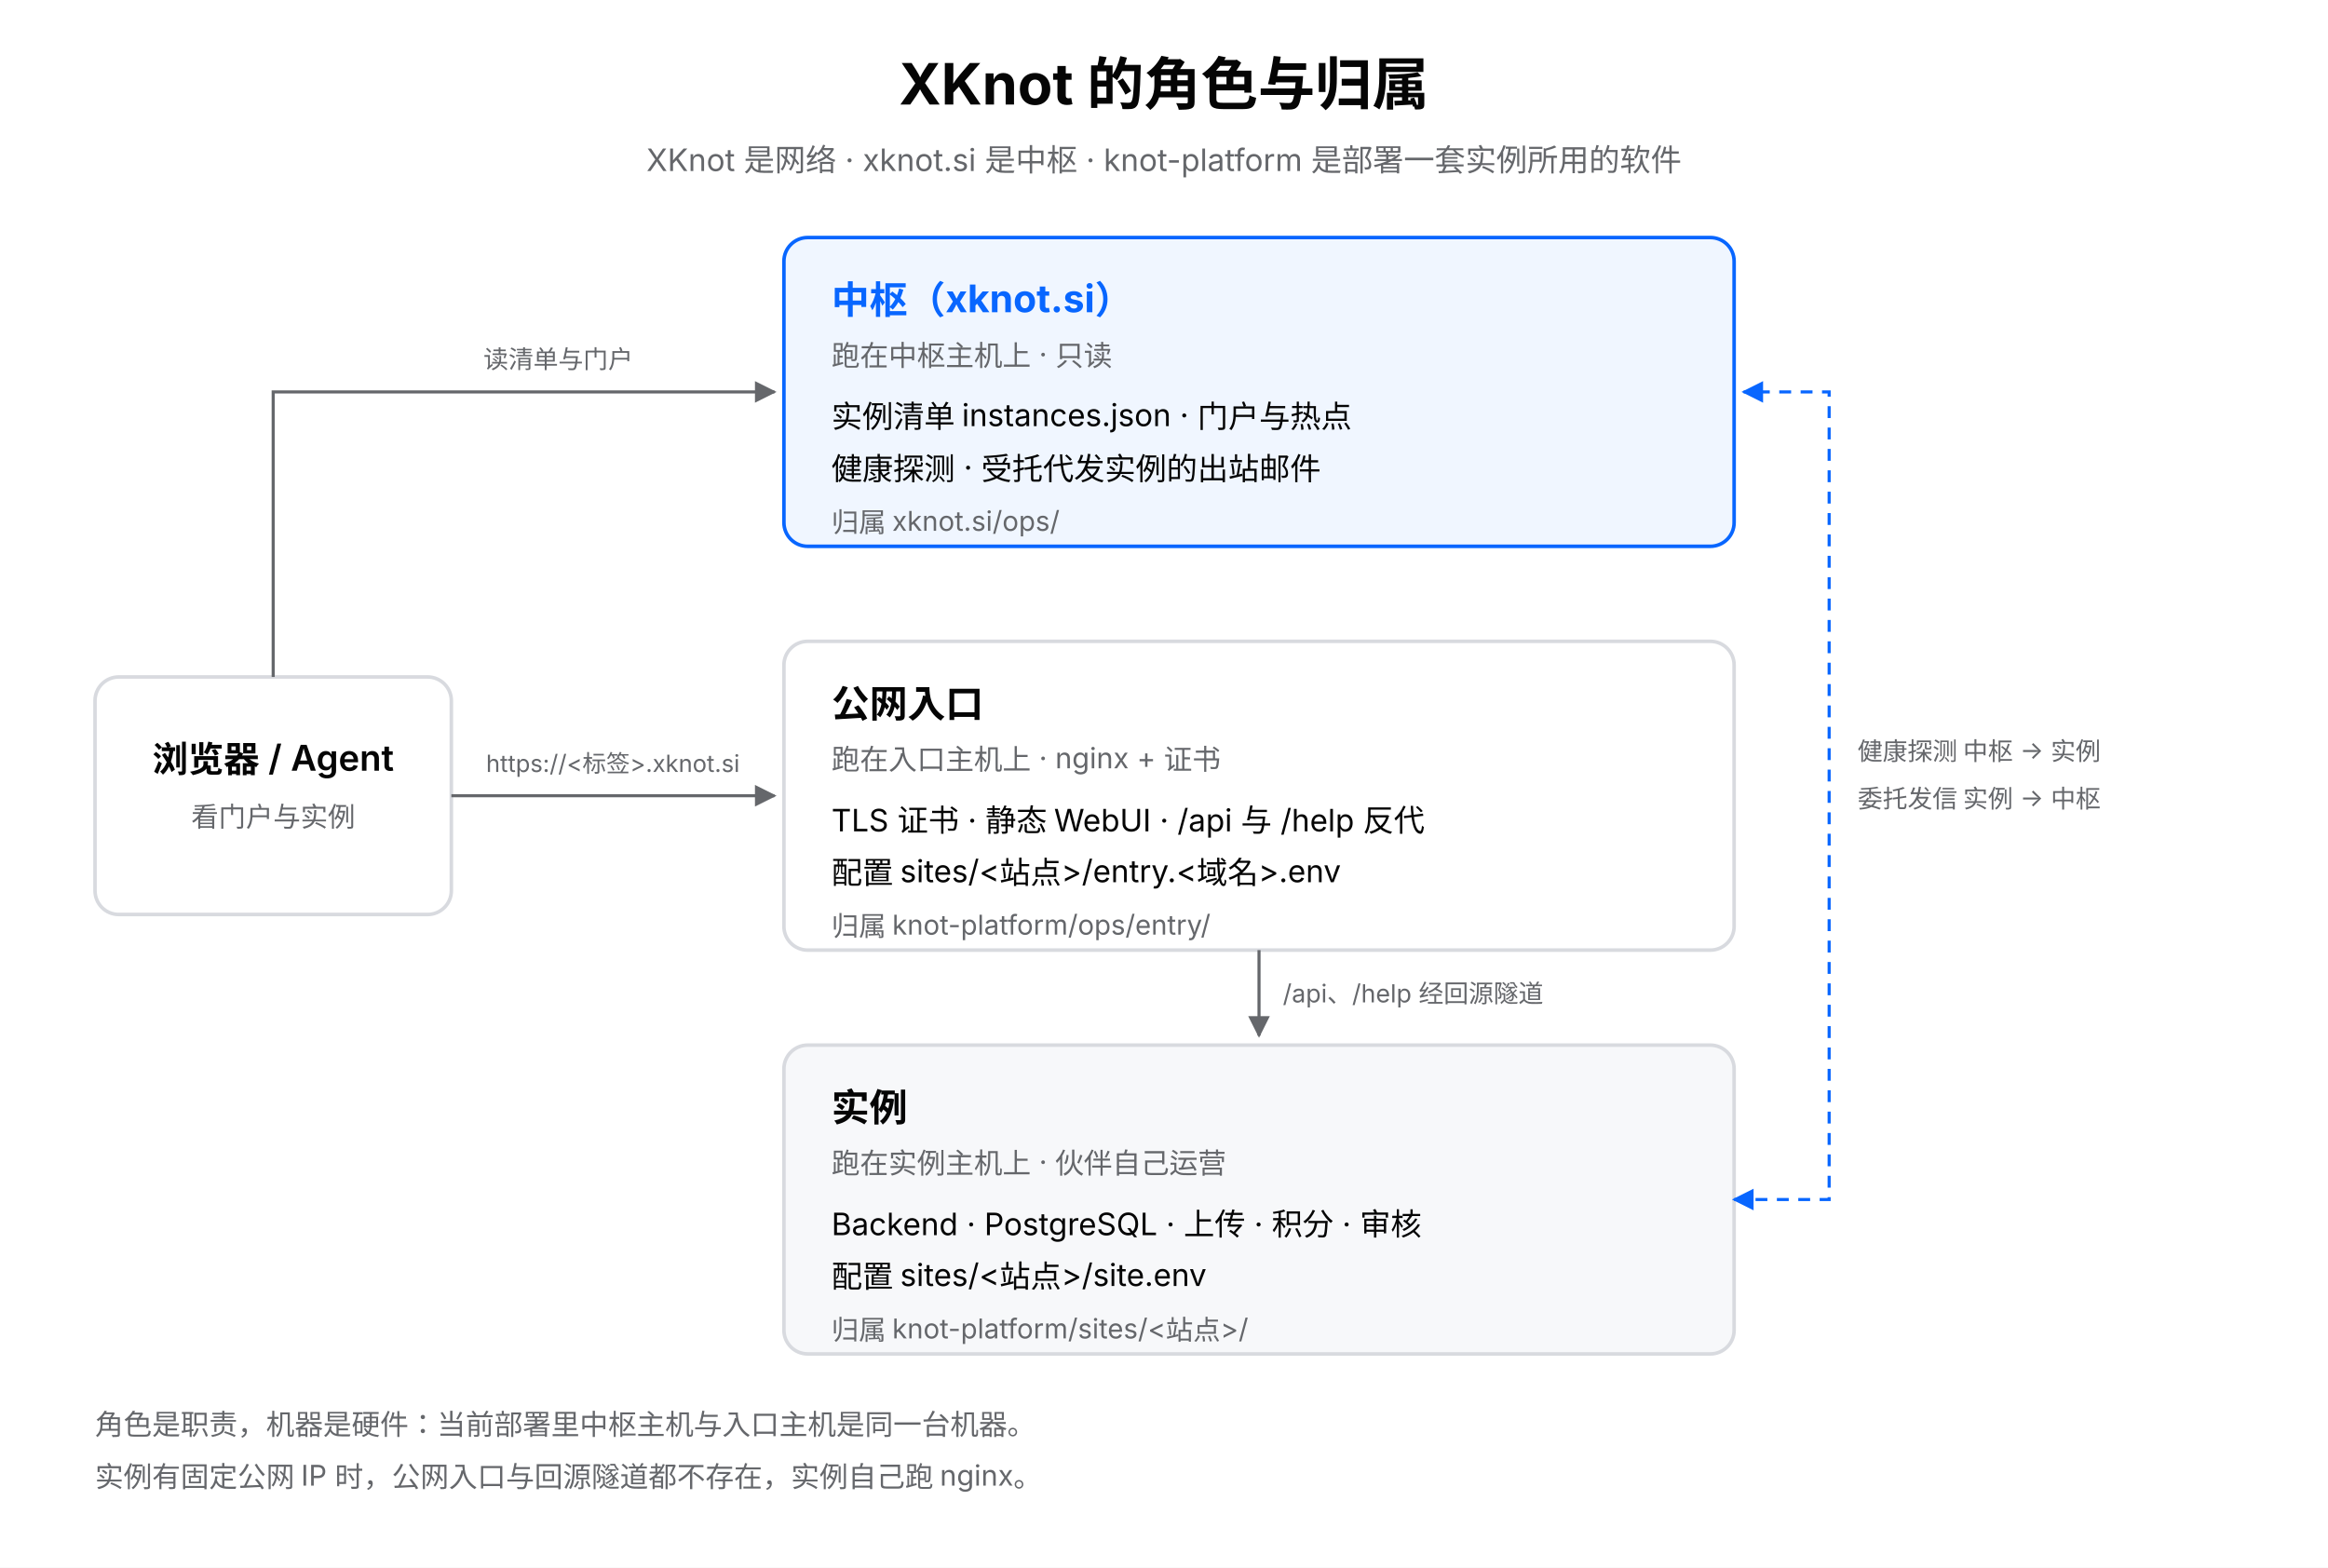
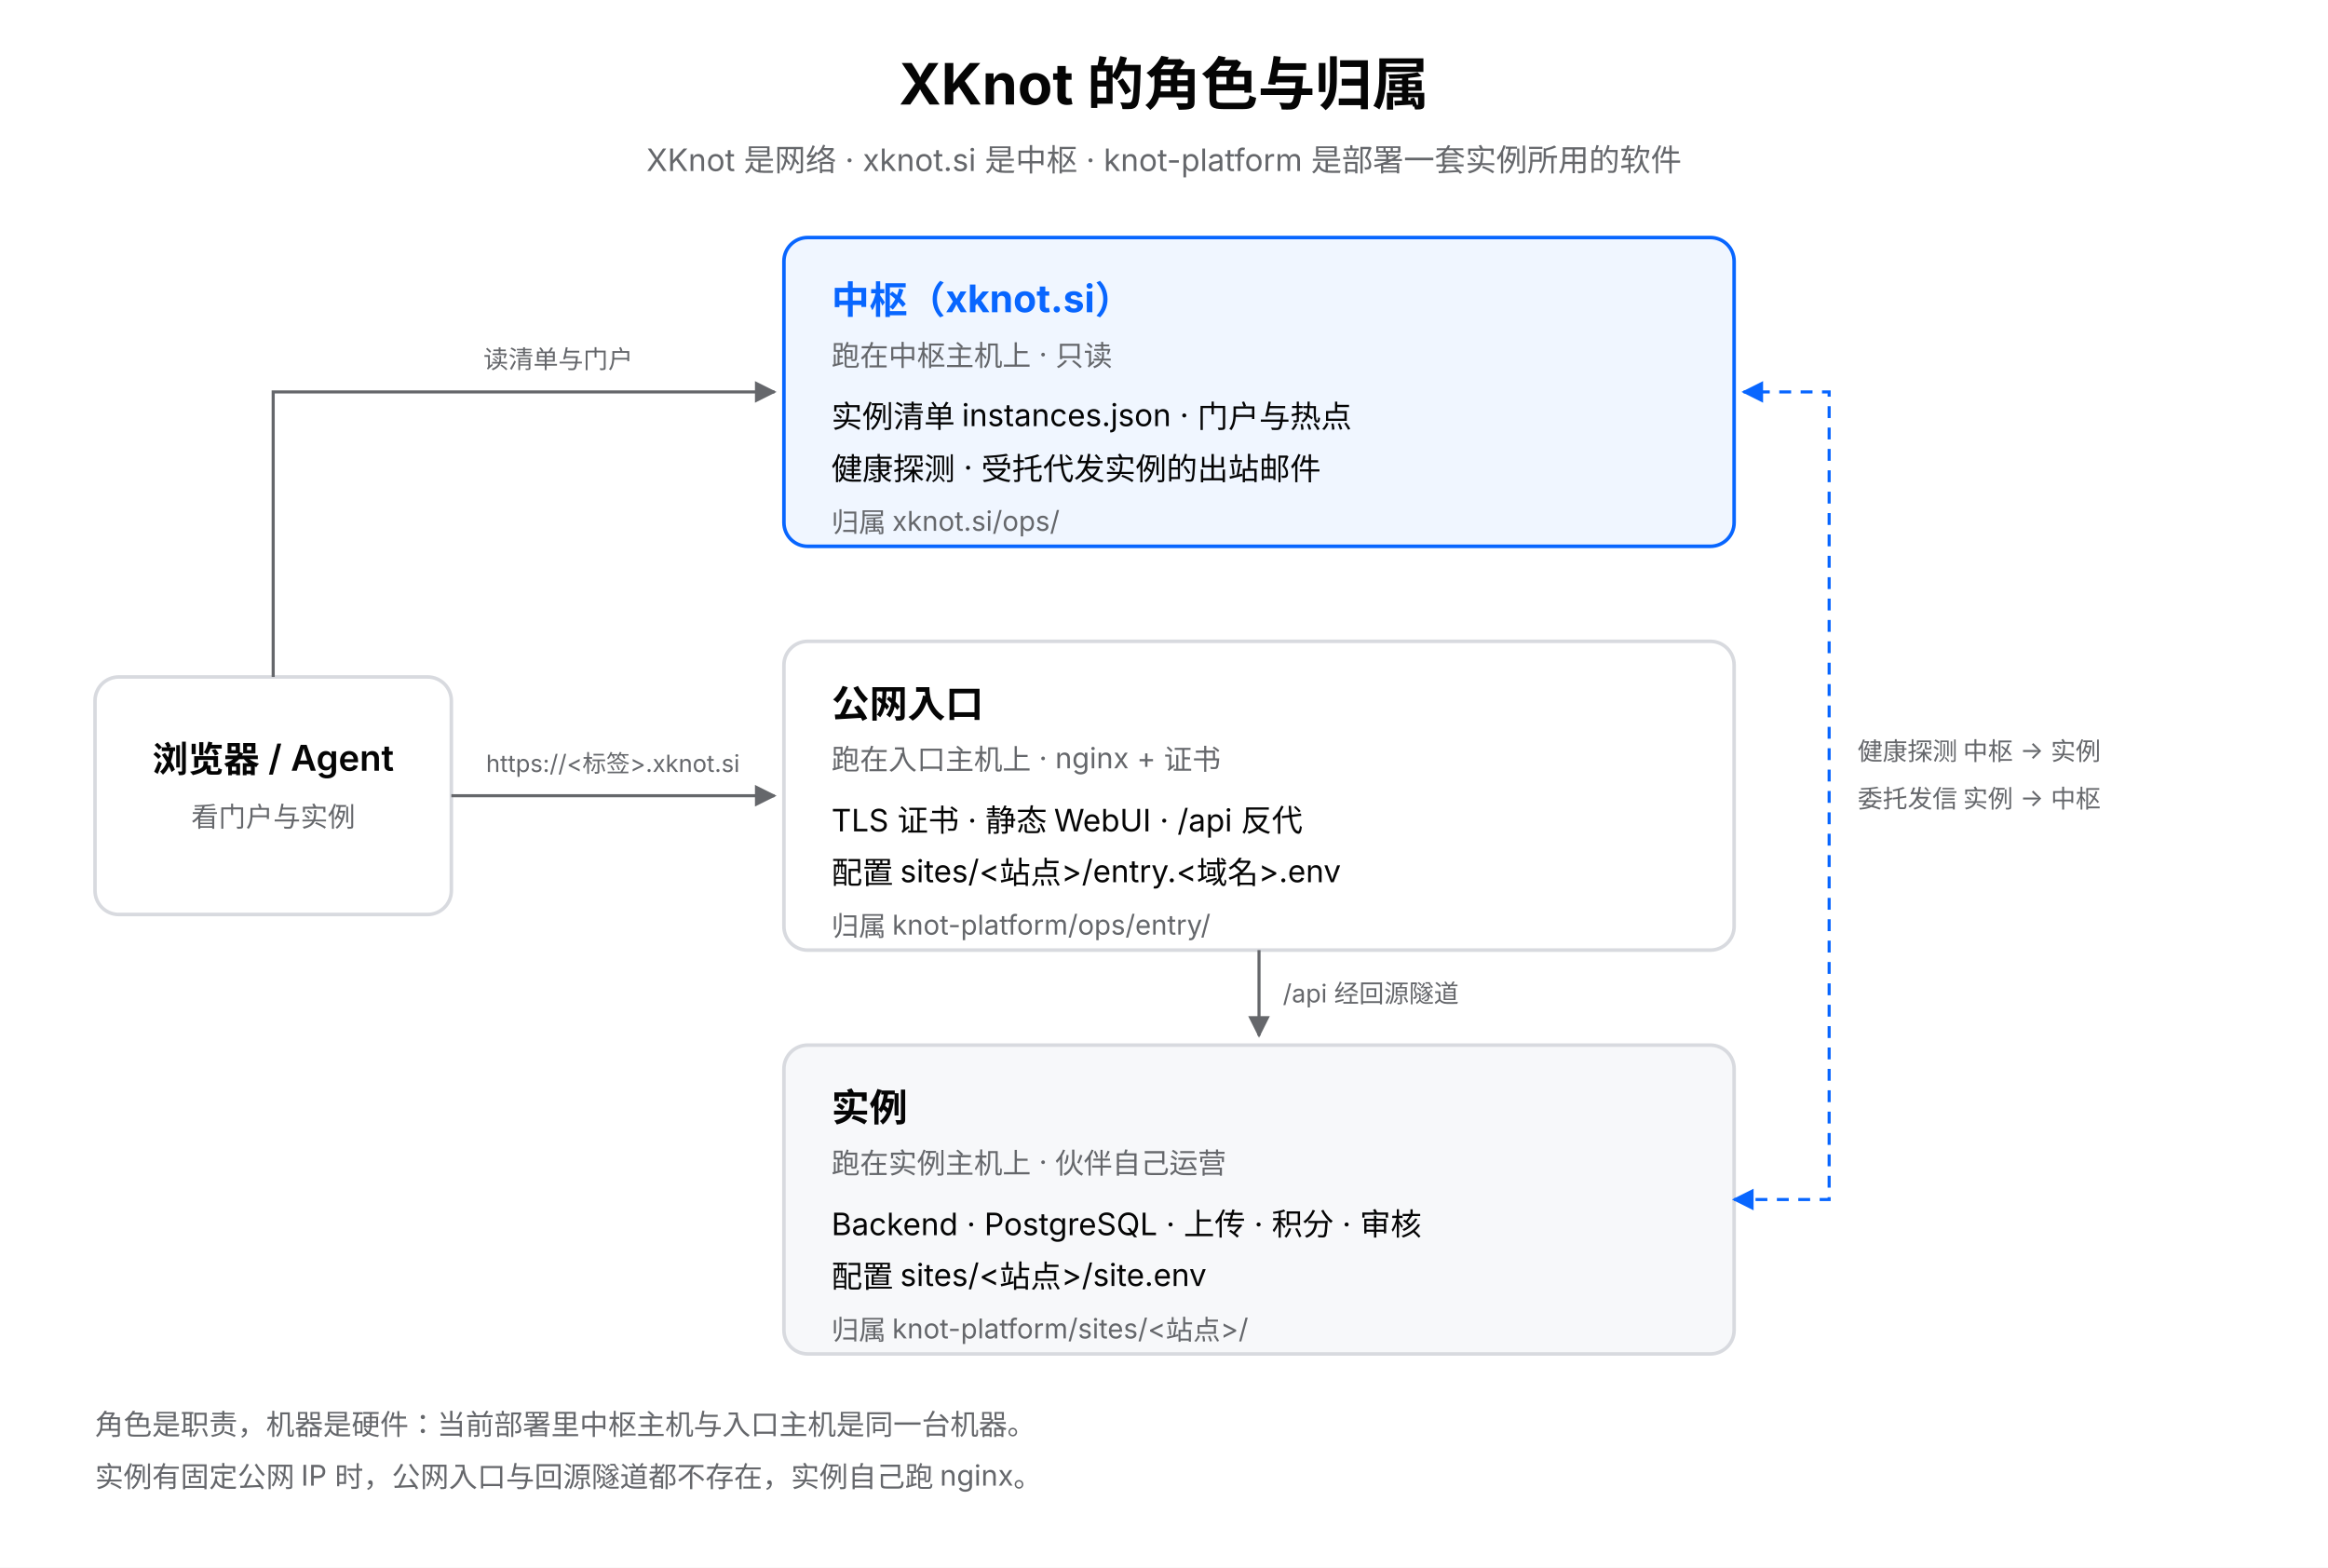
<svg xmlns="http://www.w3.org/2000/svg" width="980" height="660" viewBox="0 0 980 660" role="img" aria-label="XKnot roles and ownership">
  <rect width="980" height="660" fill="#FFFFFF" />
  <defs>
    <style>text { font-family: 'PingFang SC', 'Hiragino Sans GB', system-ui, -apple-system, sans-serif; }</style>
    <marker id="arrow" viewBox="0 0 10 10" refX="9" refY="5" markerWidth="7" markerHeight="7" orient="auto-start-reverse">
      <path d="M 0 0 L 10 5 L 0 10 z" fill="#65676B" />
    </marker>
    <marker id="arrow-blue" viewBox="0 0 10 10" refX="9" refY="5" markerWidth="7" markerHeight="7" orient="auto-start-reverse">
      <path d="M 0 0 L 10 5 L 0 10 z" fill="#0866FF" />
    </marker>
  </defs>
  <rect x="330" y="100" width="400" height="130" rx="10" fill="#F0F6FF" stroke="#0866FF" stroke-width="1.5" />
  <rect x="330" y="270" width="400" height="130" rx="10" fill="#FFFFFF" stroke="#D8DADF" stroke-width="1.5" />
  <rect x="330" y="440" width="400" height="130" rx="10" fill="#F7F8FA" stroke="#D8DADF" stroke-width="1.5" />
  <rect x="40" y="285" width="150" height="100" rx="10" fill="#FFFFFF" stroke="#D8DADF" stroke-width="1.5" />
  <polyline points="115,285 115,165 326,165" fill="none" stroke="#65676B" stroke-width="1.3" marker-end="url(#arrow)" />
  <line x1="190" y1="335" x2="326" y2="335" stroke="#65676B" stroke-width="1.3" marker-end="url(#arrow)" />
  <line x1="530" y1="400" x2="530" y2="436" stroke="#65676B" stroke-width="1.3" marker-end="url(#arrow)" />
  <polyline points="730,505 770,505 770,165 734,165" fill="none" stroke="#0866FF" stroke-width="1.3" stroke-dasharray="5 4" marker-start="url(#arrow-blue)" marker-end="url(#arrow-blue)" />
  <text x="490" y="44" text-anchor="middle" font-size="24" font-weight="700" fill="#050505">XKnot 的角色与归属</text>
  <text x="490" y="72" text-anchor="middle" font-size="13" fill="#65676B">XKnot 是网络 · xknot.si 是中枢 · knot-platform 是部署一套实例所用的软件</text>
  <text x="350" y="132" font-size="16" font-weight="700" fill="#0866FF">中枢（xknot.si）</text>
  <text x="350" y="154" font-size="12" fill="#65676B">跑在中枢主机上 · 只读</text>
  <text x="350" y="180" font-size="13" fill="#050505">实例清单 instances.json · 门户与热点</text>
  <text x="350" y="202" font-size="13" fill="#050505">健康探测 · 受托代发实例的出站邮件</text>
  <text x="350" y="224" font-size="11.5" fill="#65676B">归属 xknot.si/ops/</text>
  <text x="350" y="302" font-size="16" font-weight="700" fill="#050505">公网入口</text>
  <text x="350" y="324" font-size="12" fill="#65676B">跑在入口主机上 · nginx + 证书</text>
-   <text x="350" y="350" font-size="13" fill="#050505">TLS 证书 · 静态 WebUI · /api 与 /help 反代</text>
+   <text x="350" y="350" font-size="13" fill="#050505">TLS 证书 · 静态 WebUI · /api 反代</text>
  <text x="350" y="372" font-size="13" fill="#050505">配置 sites/&lt;站点&gt;/entry.&lt;域名&gt;.env</text>
  <text x="350" y="394" font-size="11.5" fill="#65676B">归属 knot-platform/ops/entry/</text>
  <text x="350" y="472" font-size="16" font-weight="700" fill="#050505">实例</text>
  <text x="350" y="494" font-size="12" fill="#65676B">跑在实例主机上 · 伙伴自己运营</text>
  <text x="350" y="520" font-size="13" fill="#050505">Backend · PostgreSQL · 上传 · 积分 · 审核</text>
  <text x="350" y="542" font-size="13" fill="#050505">配置 sites/&lt;站点&gt;/site.env</text>
  <text x="350" y="564" font-size="11.5" fill="#65676B">归属 knot-platform/sites/&lt;站点&gt;/</text>
  <text x="115" y="325" text-anchor="middle" font-size="15" font-weight="600" fill="#050505">浏览器 / Agent</text>
  <text x="115" y="348" text-anchor="middle" font-size="11.5" fill="#65676B">看门户与实例</text>
  <text x="235" y="155" text-anchor="middle" font-size="10.5" fill="#65676B">读清单与门户</text>
  <text x="258" y="325" text-anchor="middle" font-size="10" fill="#65676B">https://&lt;标签&gt;.xknot.si</text>
-   <text x="540" y="422" font-size="10.5" fill="#65676B">/api、/help 经回源隧道</text>
+   <text x="540" y="422" font-size="10.5" fill="#65676B">/api 经回源隧道</text>
  <text x="782" y="320" font-size="10.5" fill="#65676B">健康探测 中枢 → 实例</text>
  <text x="782" y="340" font-size="10.5" fill="#65676B">委托发信 实例 → 中枢</text>
  <text x="40" y="604" font-size="12" fill="#65676B">角色是职责，机器是硬件：当前部署里中枢主机与入口主机是同一台机器。</text>
  <text x="40" y="626" font-size="12" fill="#65676B">实例有固定公网 IP 时，公网入口与回源隧道都不存在，实例自己跑 nginx。</text>
</svg>
